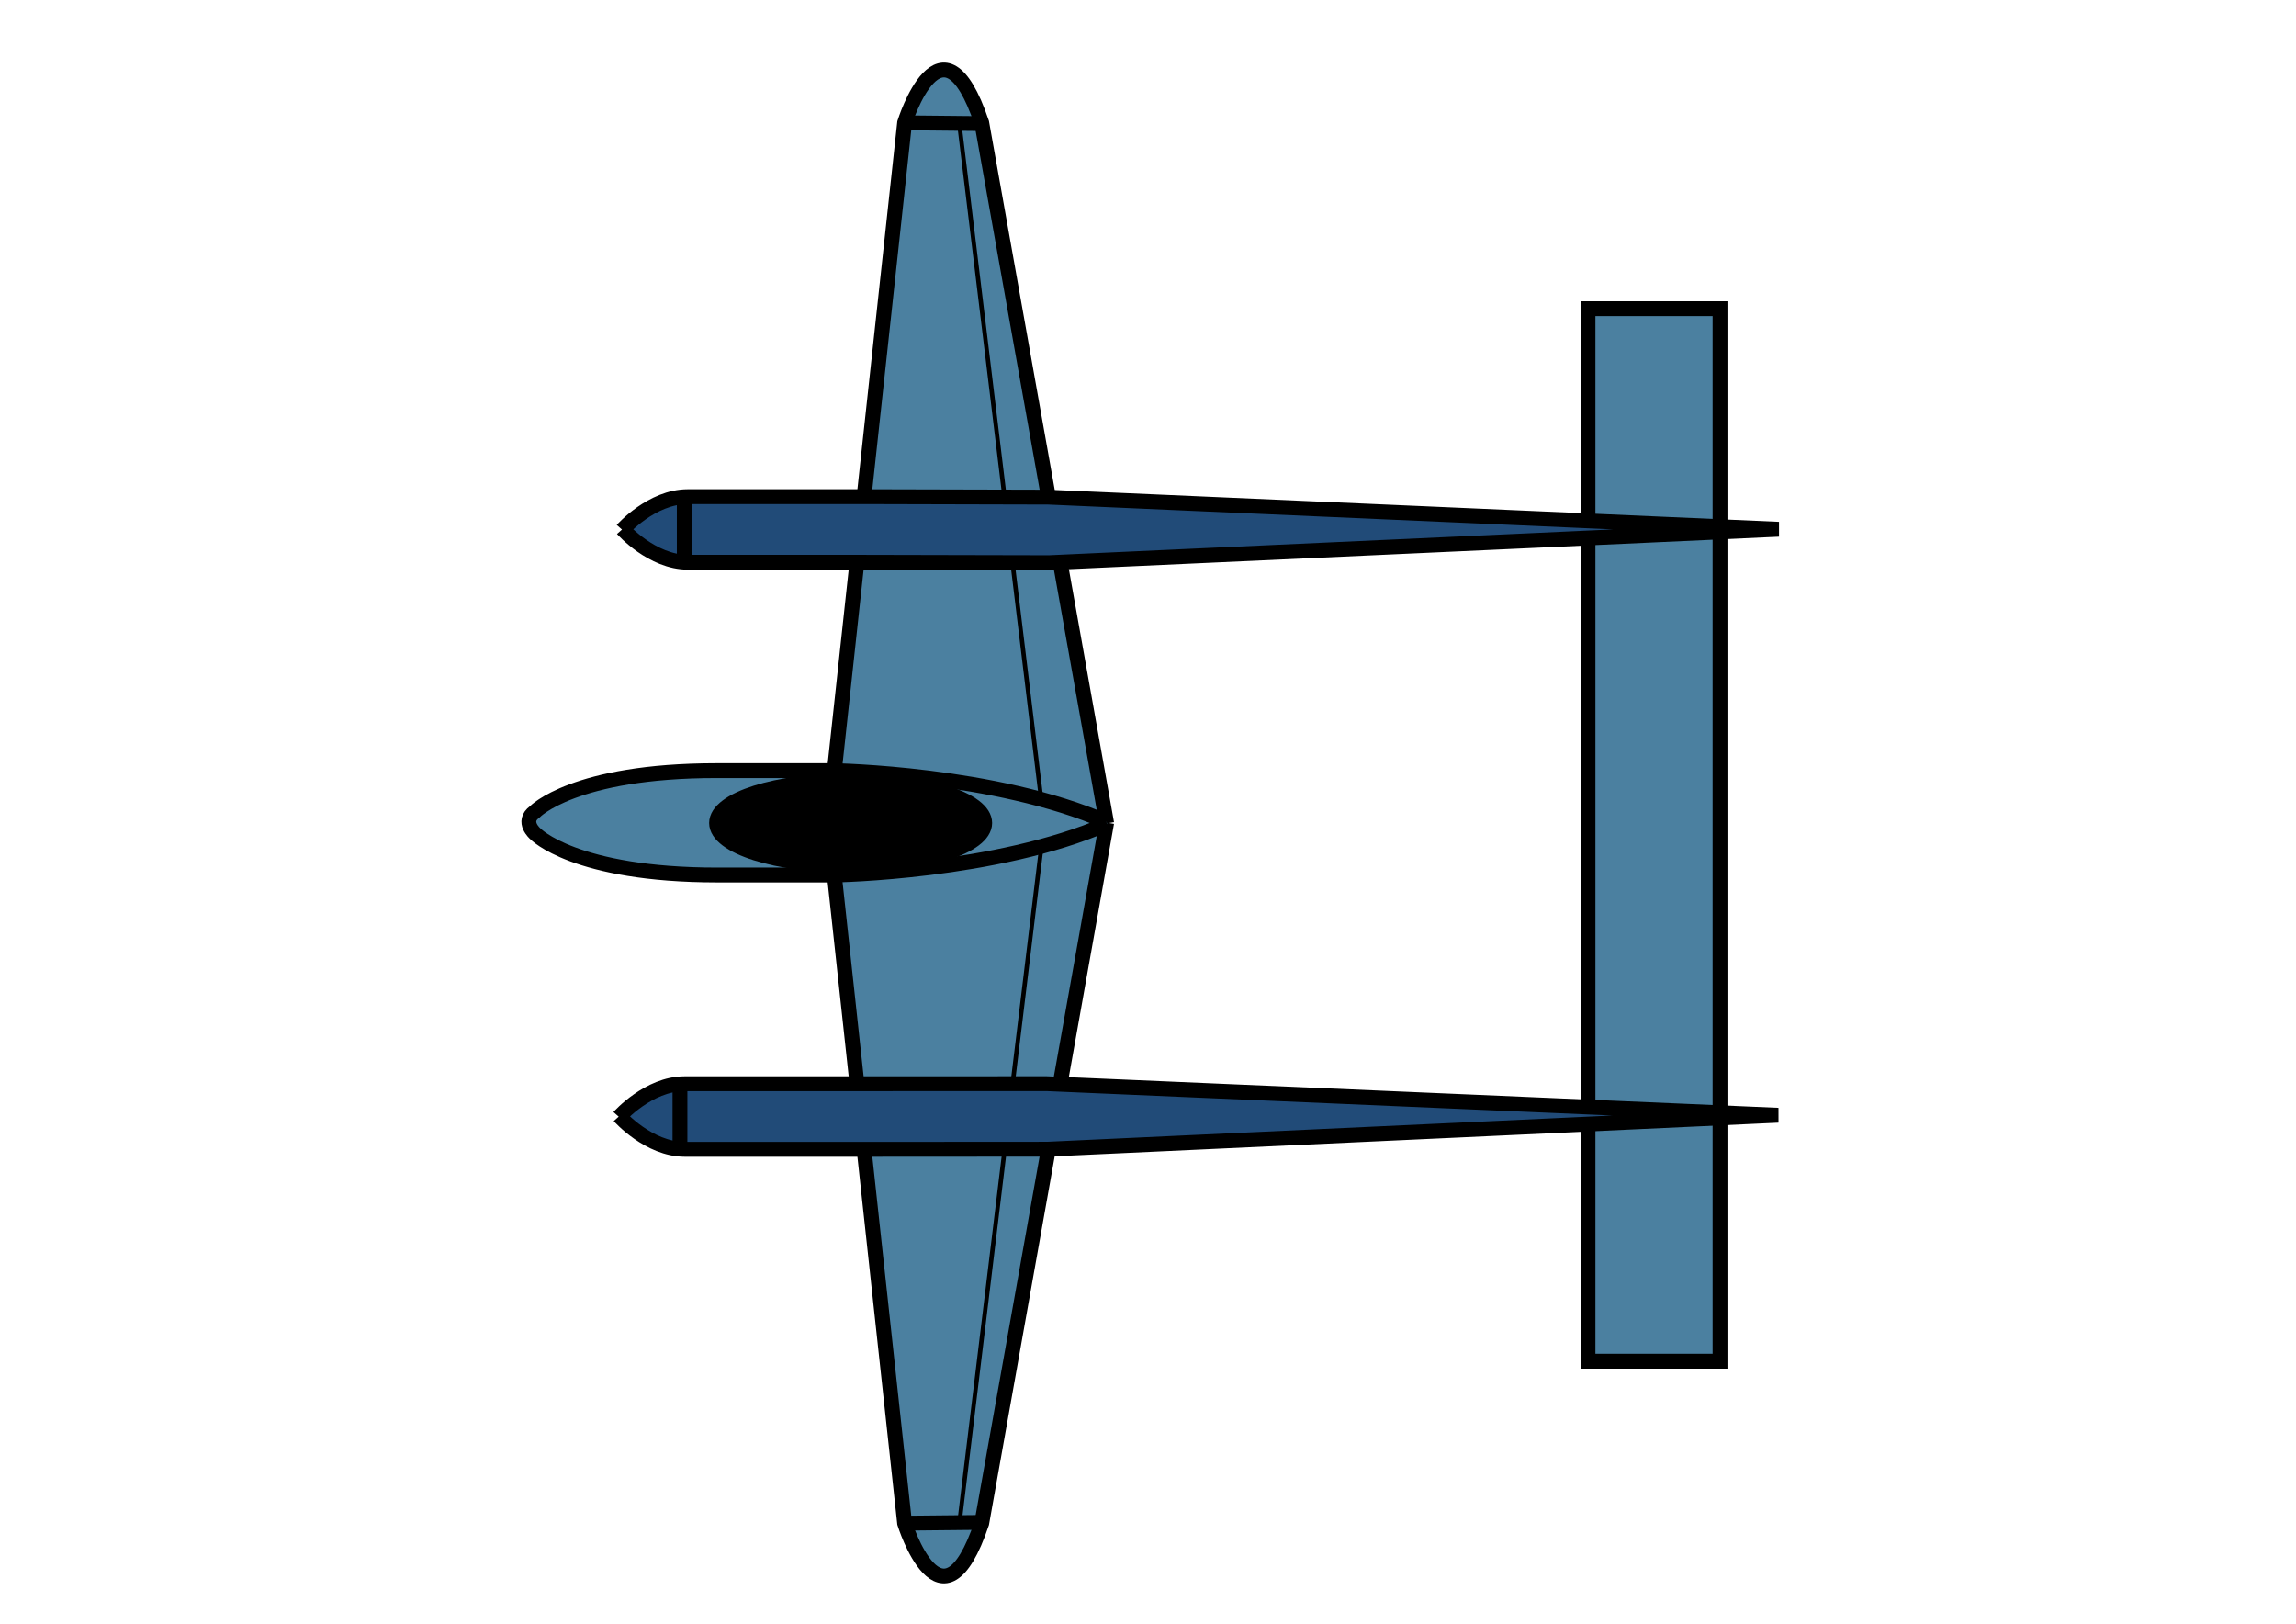
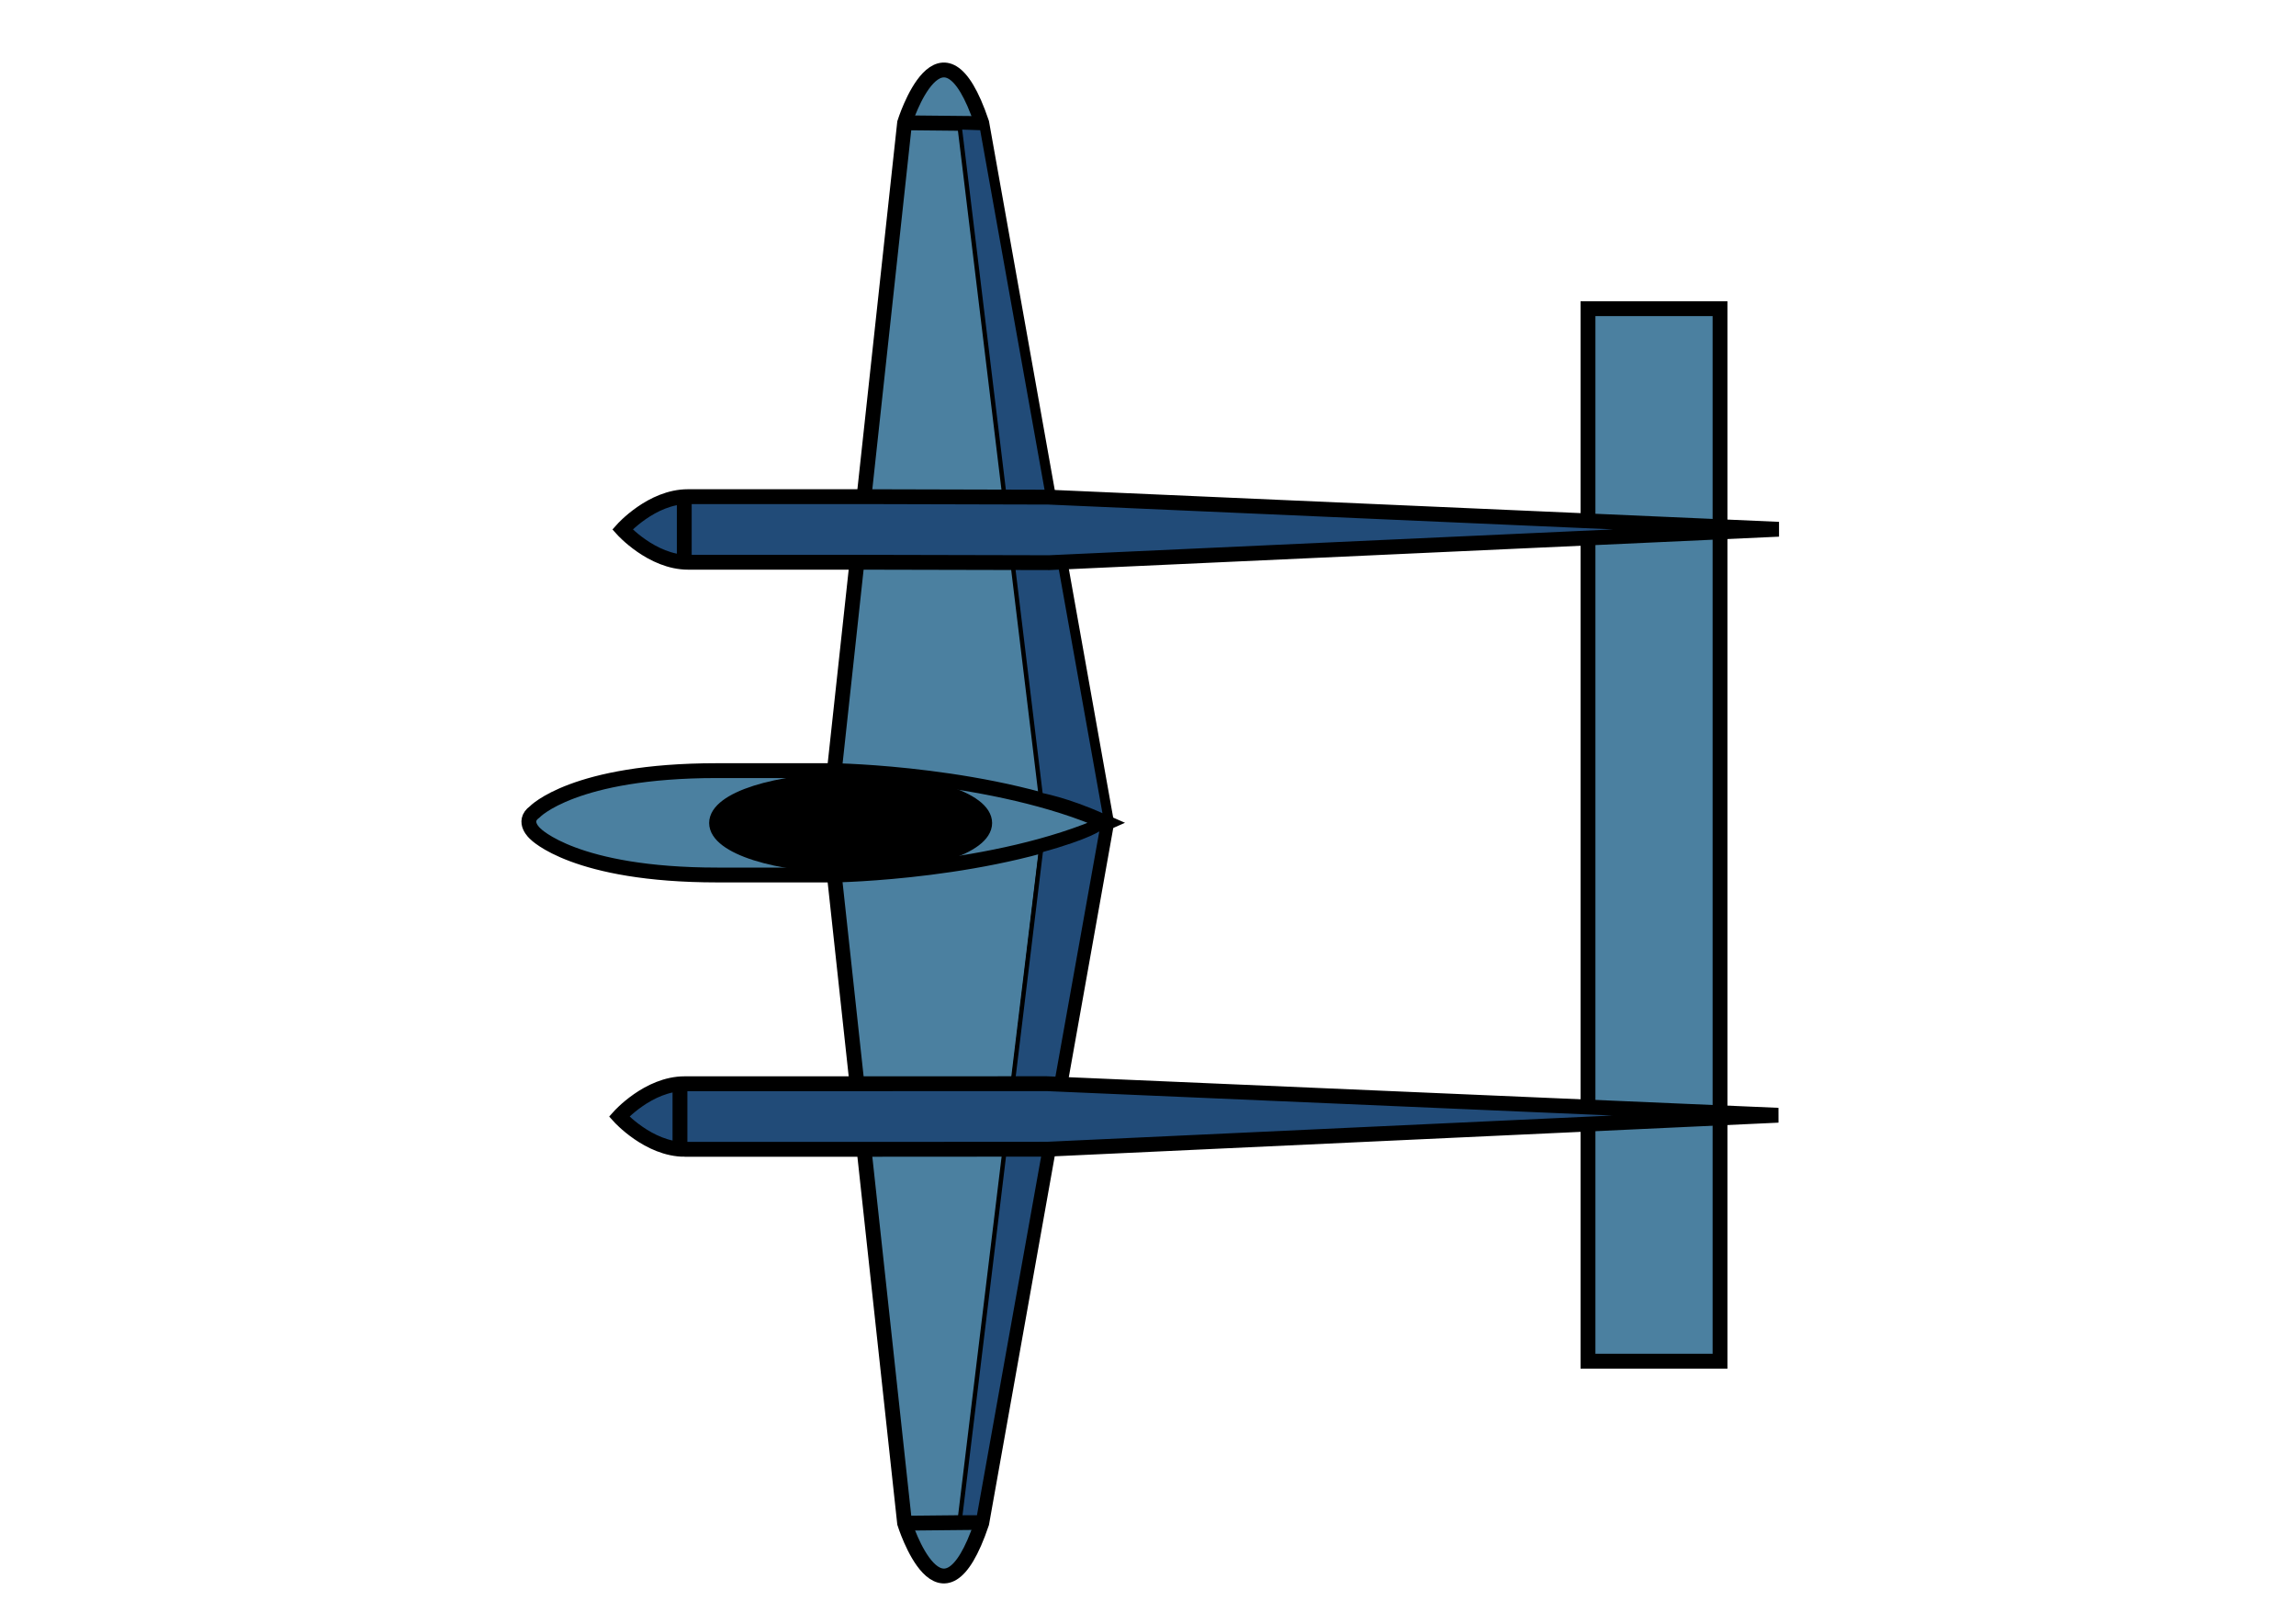
<svg xmlns="http://www.w3.org/2000/svg" width="297mm" height="210mm" viewBox="0 0 1052.362 744.094" id="svg2" version="1.1">
  <defs id="defs4" />
  <g id="layer1" transform="translate(0,-308.2677)">
    <rect style="fill:#4b80a0;fill-opacity:1;stroke:#000000;stroke-width:6.8;stroke-miterlimit:4;stroke-dasharray:none;stroke-opacity:1" id="rect3462" width="482.335" height="60.518" x="-932.062" y="727.851" ry="30.259" rx="0" transform="matrix(0,-1,1,0,0,0)" />
    <g id="g4296" style="fill:#4b80a0;fill-opacity:1;stroke:#000000;stroke-width:7.377;stroke-miterlimit:4;stroke-dasharray:none;stroke-opacity:1" transform="matrix(0,-0.9217903,0.9216838,0,-77.29979,1176.954)">
      <path id="path3346" d="m 527.659,495.36 353.688,38.358 c 0,0 59.076,18.412 0,38.358 l -348.318,62.14" style="fill:#4b80a0;fill-opacity:1;fill-rule:evenodd;stroke:#000000;stroke-width:7.377;stroke-linecap:butt;stroke-linejoin:miter;stroke-miterlimit:4;stroke-dasharray:none;stroke-opacity:1" />
      <path id="path3348" d="m 881.347,533.526 -0.384,38.358" style="fill:#4b80a0;fill-opacity:1;fill-rule:evenodd;stroke:#000000;stroke-width:7.377;stroke-linecap:butt;stroke-linejoin:miter;stroke-miterlimit:4;stroke-dasharray:none;stroke-opacity:1" />
      <path style="fill:#4b80a0;fill-opacity:1;fill-rule:evenodd;stroke:#000000;stroke-width:7.377;stroke-linecap:butt;stroke-linejoin:miter;stroke-miterlimit:4;stroke-dasharray:none;stroke-opacity:1" d="m 538.818,495.36 -353.688,38.358 c 0,0 -59.076,18.412 0,38.358 l 348.318,62.14" id="path3356" />
      <path style="fill:#4b80a0;fill-opacity:1;fill-rule:evenodd;stroke:#000000;stroke-width:7.377;stroke-linecap:butt;stroke-linejoin:miter;stroke-miterlimit:4;stroke-dasharray:none;stroke-opacity:1" d="m 185.13,533.526 0.384,38.358" id="path3358" />
    </g>
    <g id="g4310" style="fill:#4b80a0;fill-opacity:1;stroke-width:6.8;stroke-miterlimit:4;stroke-dasharray:none" transform="matrix(0,-0.9217903,0.9216838,0,-77.29979,1176.954)">
-       <path id="path3408" d="m 533.824,634.09 c 24.167,-55.235 25.445,-135.289 25.445,-135.289 l 0,-58.586 c 0,-71.063 -20.512,-90.45 -20.512,-90.45 -4.884,-6.715 -10.864,0.312 -10.864,0.312 0,0 -20.505,19.459 -20.505,90.522 l 0,58.586 c 0,0 1.277,80.054 25.445,135.289" style="fill:#4b80a0;fill-opacity:1;fill-rule:evenodd;stroke:#000000;stroke-width:7.377;stroke-linecap:butt;stroke-linejoin:miter;stroke-miterlimit:4;stroke-dasharray:none;stroke-opacity:1" />
+       <path id="path3408" d="m 559.268,498.801 v -58.586 c 0,-71.063 -20.512,-90.45 -20.512,-90.45 -4.884,-6.715 -10.864,0.312 -10.864,0.312 0,0 -20.505,19.459 -20.505,90.522 v 58.586 c 0,0 1.277,80.054 25.941,135.097 24.664,-55.427 25.941,-135.481 25.941,-135.481 z" style="fill:#4b80a0;fill-opacity:1;fill-rule:evenodd;stroke:#000000;stroke-width:7.377;stroke-linecap:butt;stroke-linejoin:miter;stroke-miterlimit:4;stroke-dasharray:none;stroke-opacity:1" />
+     </g>
+     <g id="g4509" style="fill:#214b78;fill-opacity:1">
+       <path id="path4503" d="m 439.788,367.15 37.165,304.855 c 0,0 12.388,2.176 28.962,9.71 l -56.25,-314.23 z" style="fill:#214b78;fill-rule:evenodd;stroke:#000000;stroke-width:0.938px;stroke-linecap:butt;stroke-linejoin:miter;stroke-opacity:1;fill-opacity:1" />
+       <path id="path4505" d="m 476.587,698.651 -36.46,304.466 h 8.05 l 56.348,-314.884 c 0,0 -4.025,3.788 -27.937,10.417 z" style="fill:#214b78;fill-rule:evenodd;stroke:#000000;stroke-width:0.938px;stroke-linecap:butt;stroke-linejoin:miter;stroke-opacity:1;fill-opacity:1" />
    </g>
    <g id="g4379" style="stroke-width:2;stroke-miterlimit:4;stroke-dasharray:none">
      <path id="path4339" d="m 439.704,1006.423 37.526,-309.458" style="fill:none;fill-rule:evenodd;stroke:#000000;stroke-width:2;stroke-linecap:butt;stroke-linejoin:miter;stroke-miterlimit:4;stroke-dasharray:none;stroke-opacity:1" />
      <path style="fill:none;fill-rule:evenodd;stroke:#000000;stroke-width:2;stroke-linecap:butt;stroke-linejoin:miter;stroke-miterlimit:4;stroke-dasharray:none;stroke-opacity:1" d="m 439.704,365.12 37.526,309.458" id="path4341" />
    </g>
    <g id="g4302" style="fill:#214b78;fill-opacity:1;stroke-width:6.8;stroke-miterlimit:4;stroke-dasharray:none" transform="matrix(0,-0.9217903,0.9216838,0,-77.29979,1176.954)">
-       <path id="path3421" d="m 678.982,393.326 c 0,0 16.495,14.576 16.495,32.604 l 0,86.689 -0.237,92.573 -15.969,363.206 -16.612,-362.807 0.21,-92.836 0,-86.689 c 0,-18.028 16.495,-32.604 16.495,-32.604" style="fill:#214b78;fill-opacity:1;fill-rule:evenodd;stroke:#000000;stroke-width:7.377;stroke-linecap:butt;stroke-linejoin:miter;stroke-miterlimit:4;stroke-dasharray:none;stroke-opacity:1" />
-       <path id="path3433" d="m 387.495,391.834 c 0,0 -16.495,14.576 -16.495,32.604 l 0,86.689 0.061,93.517 16.883,363.489 15.698,-363.887 -0.035,-93.254 0,-86.689 c 0,-18.028 -16.495,-32.604 -16.495,-32.604" style="fill:#214b78;fill-opacity:1;fill-rule:evenodd;stroke:#000000;stroke-width:7.377;stroke-linecap:butt;stroke-linejoin:miter;stroke-miterlimit:4;stroke-dasharray:none;stroke-opacity:1" />
+       <path id="path3421" d="m 695.477,425.93 v 86.689 l -0.237,92.573 -15.969,363.206 -16.612,-362.807 0.21,-92.836 v -86.689 c 0,-18.028 16.304,-32.672 16.304,-32.672 0,0 16.304,14.508 16.304,32.536 z" style="fill:#214b78;fill-opacity:1;fill-rule:evenodd;stroke:#000000;stroke-width:7.377;stroke-linecap:butt;stroke-linejoin:miter;stroke-miterlimit:4;stroke-dasharray:none;stroke-opacity:1" />
+       <path id="path3433" d="m 371,424.438 v 86.689 l 0.061,93.517 16.883,363.489 15.698,-363.887 -0.035,-93.254 v -86.689 c 0,-18.028 -16.304,-32.536 -16.304,-32.536 0,0 -16.304,14.644 -16.304,32.672 z" style="fill:#214b78;fill-opacity:1;fill-rule:evenodd;stroke:#000000;stroke-width:7.377;stroke-linecap:butt;stroke-linejoin:miter;stroke-miterlimit:4;stroke-dasharray:none;stroke-opacity:1" />
    </g>
    <path style="fill:none;fill-rule:evenodd;stroke:#000000;stroke-width:6.8;stroke-linecap:butt;stroke-linejoin:miter;stroke-miterlimit:4;stroke-dasharray:none;stroke-opacity:1" d="m 311.655,805.111 0,29.958" id="path4335" />
    <path style="fill:none;fill-rule:evenodd;stroke:#000000;stroke-width:6.8;stroke-linecap:butt;stroke-linejoin:miter;stroke-miterlimit:4;stroke-dasharray:none;stroke-opacity:1" d="m 313.63,566.104 0,-30.123" id="path4337" />
    <ellipse style="fill:#000000;fill-opacity:1;stroke:#000000;stroke-width:6.8;stroke-miterlimit:4;stroke-dasharray:none;stroke-opacity:1" id="path4343" cx="-685.42" cy="389.883" rx="19.554" ry="61.449" transform="matrix(0,-1,1,0,0,0)" />
  </g>
</svg>
